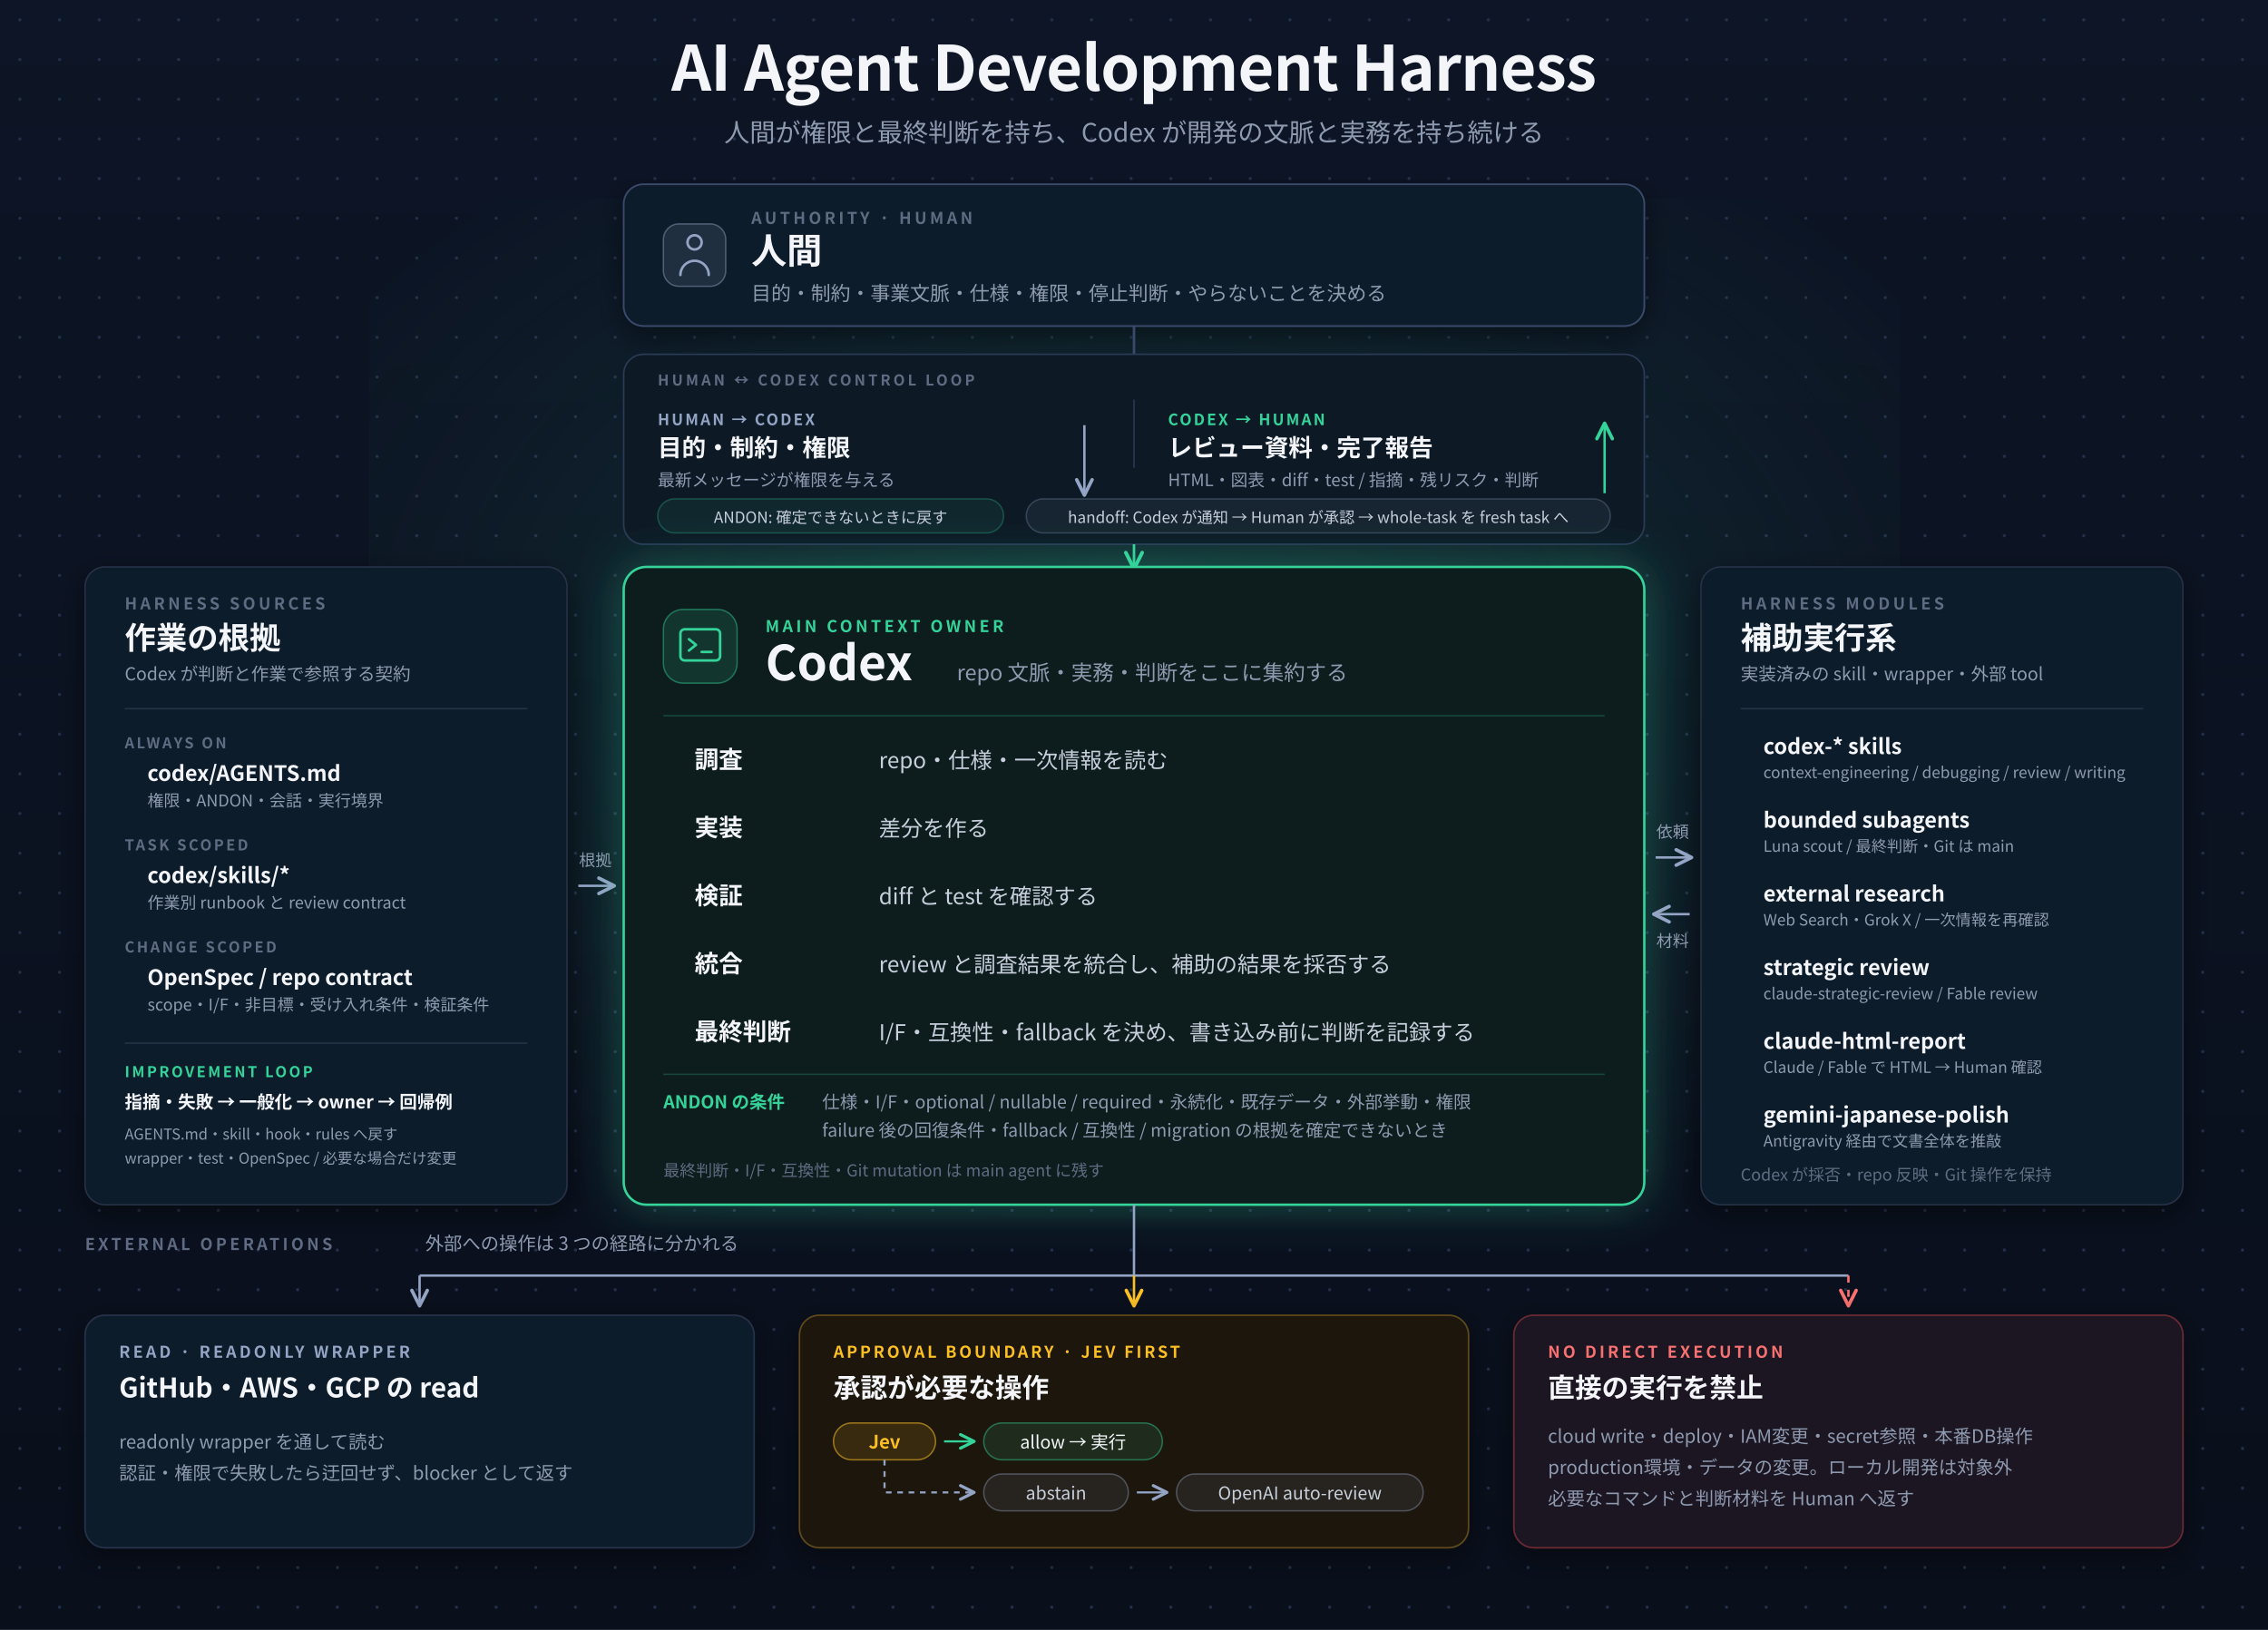
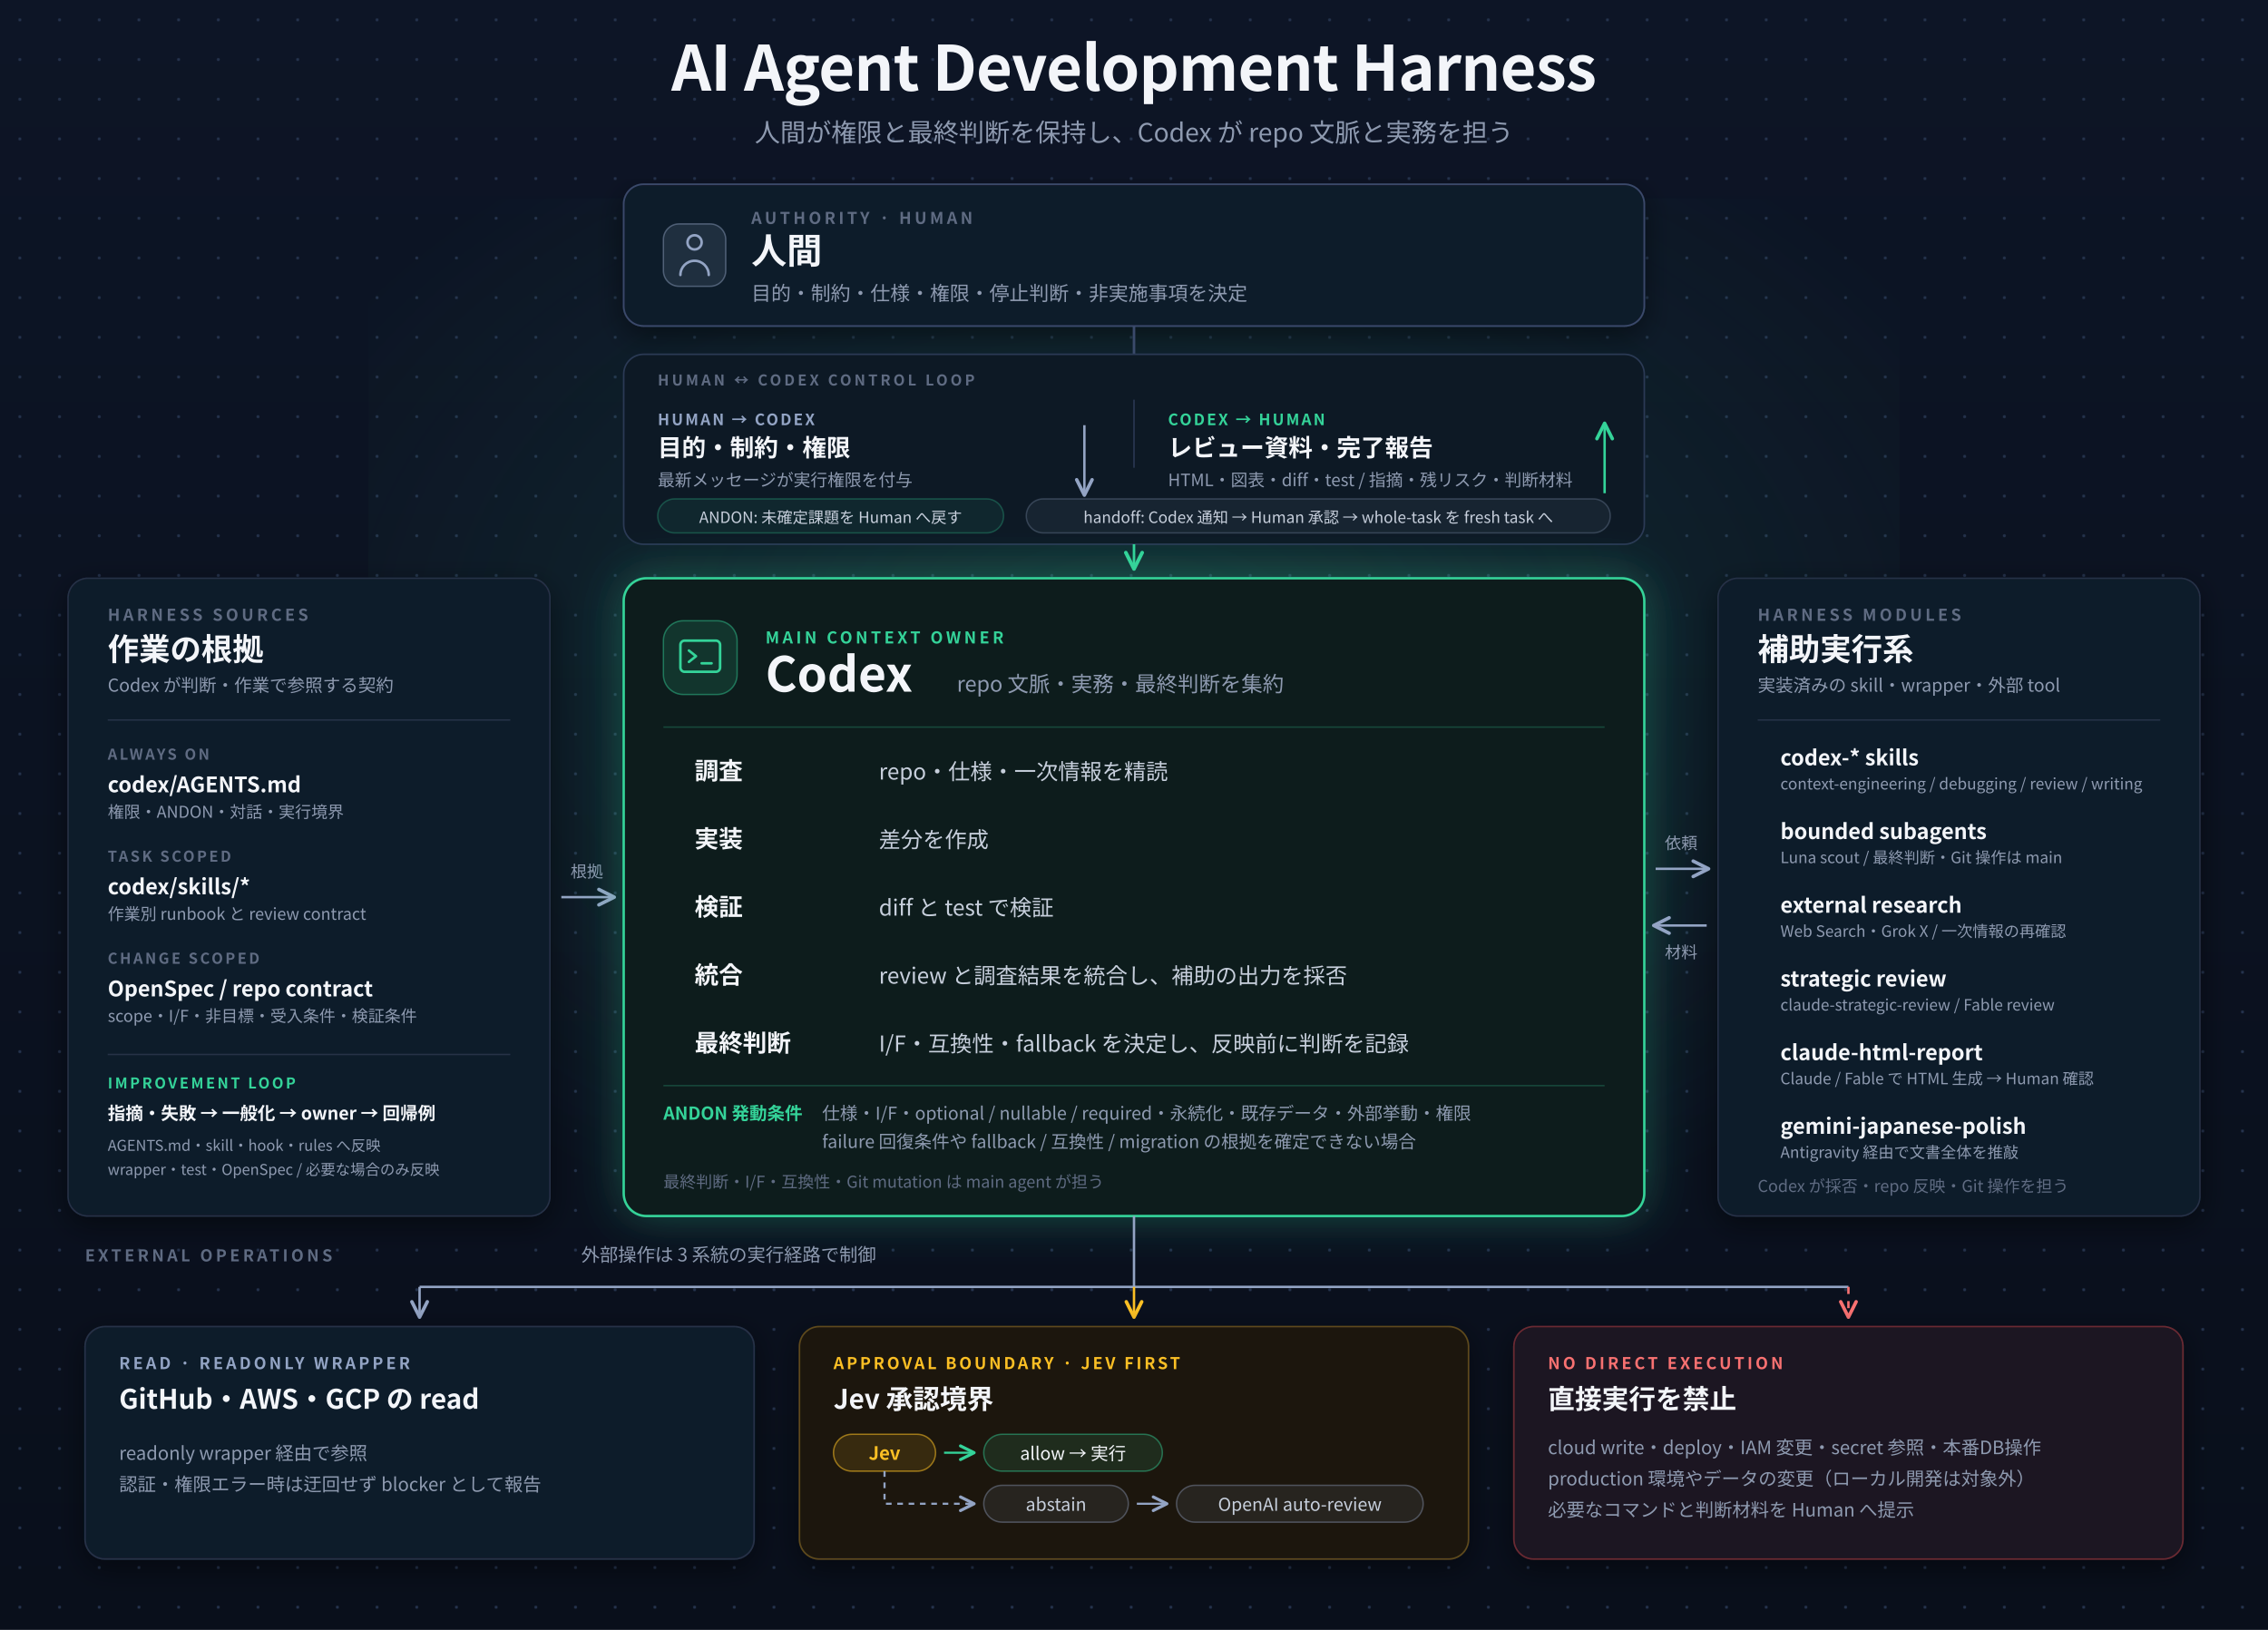
<svg xmlns="http://www.w3.org/2000/svg" viewBox="0 0 1600 1150" width="1600" height="1150" font-family="'Noto Sans JP','Noto Sans CJK JP','Hiragino Sans','Yu Gothic UI','Meiryo',sans-serif" fill="#F3F5F9">
  <defs>
    <linearGradient id="bg" x1="0" y1="0" x2="0" y2="1">
      <stop offset="0" stop-color="#0D1526" />
      <stop offset="1" stop-color="#090F1B" />
    </linearGradient>
    <pattern id="dots" width="28" height="28" patternUnits="userSpaceOnUse">
      <circle cx="14" cy="14" r="1.1" fill="#233049" />
    </pattern>
    <radialGradient id="glow" cx="0.5" cy="0.45" r="0.62">
      <stop offset="0" stop-color="#34D399" stop-opacity="0.15" />
      <stop offset="1" stop-color="#34D399" stop-opacity="0" />
    </radialGradient>
    <filter id="shadow" x="-10%" y="-10%" width="120%" height="130%">
      <feDropShadow dx="0" dy="6" stdDeviation="10" flood-color="#000" flood-opacity="0.45" />
    </filter>
    <filter id="gglow" x="-20%" y="-20%" width="140%" height="140%">
      <feDropShadow dx="0" dy="0" stdDeviation="16" flood-color="#34D399" flood-opacity="0.32" />
    </filter>
    <marker id="a-w" viewBox="0 0 10 10" refX="8" refY="5" markerWidth="8" markerHeight="8" orient="auto-start-reverse">
      <path d="M1,1 L9,5 L1,9" fill="none" stroke="#93A4C4" stroke-width="1.8" stroke-linecap="round" stroke-linejoin="round" />
    </marker>
    <marker id="a-g" viewBox="0 0 10 10" refX="8" refY="5" markerWidth="8" markerHeight="8" orient="auto-start-reverse">
      <path d="M1,1 L9,5 L1,9" fill="none" stroke="#34D399" stroke-width="1.8" stroke-linecap="round" stroke-linejoin="round" />
    </marker>
    <marker id="a-r" viewBox="0 0 10 10" refX="8" refY="5" markerWidth="8" markerHeight="8" orient="auto-start-reverse">
      <path d="M1,1 L9,5 L1,9" fill="none" stroke="#F87171" stroke-width="1.8" stroke-linecap="round" stroke-linejoin="round" />
    </marker>
    <marker id="a-y" viewBox="0 0 10 10" refX="8" refY="5" markerWidth="8" markerHeight="8" orient="auto-start-reverse">
      <path d="M1,1 L9,5 L1,9" fill="none" stroke="#FBBF24" stroke-width="1.8" stroke-linecap="round" stroke-linejoin="round" />
    </marker>
  </defs>
  <rect width="1600" height="1150" fill="url(#bg)" />
  <rect width="1600" height="1150" fill="url(#dots)" />
  <rect x="260" y="140" width="1080" height="720" fill="url(#glow)" />
  <text x="800" y="64" text-anchor="middle" font-size="44" font-weight="700" letter-spacing="-0.5">AI Agent Development Harness</text>
-   <text x="800" y="100" text-anchor="middle" font-size="18" fill="#8E9AB0">人間が権限と最終判断を持ち、Codex が開発の文脈と実務を持ち続ける</text>
+   <text x="800" y="100" text-anchor="middle" font-size="18" fill="#8E9AB0">人間が権限と最終判断を保持し、Codex が repo 文脈と実務を担う</text>
  <rect x="440" y="130" width="720" height="100" rx="14" fill="#111A2B" stroke="#3A4A6B" stroke-width="1.2" filter="url(#shadow)" />
  <rect x="468" y="158" width="44" height="44" rx="11" fill="#93A4C4" fill-opacity="0.14" stroke="#93A4C4" stroke-opacity="0.45" />
  <circle cx="490" cy="171" r="5" fill="none" stroke="#93A4C4" stroke-width="1.8" />
  <path d="M480 194a10 10 0 0 1 20 0" fill="none" stroke="#93A4C4" stroke-width="1.8" stroke-linecap="round" />
  <text x="530" y="158" font-size="11.5" font-weight="700" letter-spacing="2.2" fill="#5F6B82">AUTHORITY · HUMAN</text>
  <text x="530" y="186" font-size="25" font-weight="700">人間</text>
-   <text x="530" y="212" font-size="14" fill="#8E9AB0">目的・制約・事業文脈・仕様・権限・停止判断・やらないことを決める</text>
+   <text x="530" y="212" font-size="14" fill="#8E9AB0">目的・制約・仕様・権限・停止判断・非実施事項を決定</text>
  <line x1="800" y1="230" x2="800" y2="250" stroke="#3A4A6B" stroke-width="1.8" />
  <rect x="440" y="250" width="720" height="134" rx="14" fill="#0D1925" stroke="#2B3A55" stroke-width="1.1" />
  <text x="464" y="272" font-size="10.5" font-weight="700" letter-spacing="2" fill="#5F6B82">HUMAN ↔ CODEX CONTROL LOOP</text>
  <line x1="800" y1="282" x2="800" y2="330" stroke="#2B3A55" />
  <text x="464" y="300" font-size="11" font-weight="700" letter-spacing="1.4" fill="#93A4C4">HUMAN → CODEX</text>
  <text x="464" y="322" font-size="17" font-weight="700">目的・制約・権限</text>
-   <text x="464" y="343" font-size="12" fill="#8E9AB0">最新メッセージが権限を与える</text>
+   <text x="464" y="343" font-size="12" fill="#8E9AB0">最新メッセージが実行権限を付与</text>
  <line x1="765" y1="300" x2="765" y2="348" stroke="#93A4C4" stroke-width="1.7" marker-end="url(#a-w)" />
  <text x="824" y="300" font-size="11" font-weight="700" letter-spacing="1.4" fill="#34D399">CODEX → HUMAN</text>
  <text x="824" y="322" font-size="17" font-weight="700">レビュー資料・完了報告</text>
-   <text x="824" y="343" font-size="12" fill="#8E9AB0">HTML・図表・diff・test / 指摘・残リスク・判断</text>
+   <text x="824" y="343" font-size="12" fill="#8E9AB0">HTML・図表・diff・test / 指摘・残リスク・判断材料</text>
  <line x1="1132" y1="348" x2="1132" y2="300" stroke="#34D399" stroke-width="1.7" marker-end="url(#a-g)" />
  <rect x="464" y="352" width="244" height="24" rx="12" fill="#34D399" fill-opacity="0.08" stroke="#34D399" stroke-opacity="0.28" />
-   <text x="586" y="369" text-anchor="middle" font-size="11" fill="#C7CFDC">ANDON: 確定できないときに戻す</text>
+   <text x="586" y="369" text-anchor="middle" font-size="11" fill="#C7CFDC">ANDON: 未確定課題を Human へ戻す</text>
  <rect x="724" y="352" width="412" height="24" rx="12" fill="#93A4C4" fill-opacity="0.08" stroke="#93A4C4" stroke-opacity="0.28" />
-   <text x="930" y="369" text-anchor="middle" font-size="11" fill="#C7CFDC">handoff: Codex が通知 → Human が承認 → whole-task を fresh task へ</text>
+   <text x="930" y="369" text-anchor="middle" font-size="11" fill="#C7CFDC">handoff: Codex 通知 → Human 承認 → whole-task を fresh task へ</text>
  <line x1="800" y1="384" x2="800" y2="400" stroke="#34D399" stroke-width="1.8" marker-end="url(#a-g)" />
-   <rect x="60" y="400" width="340" height="450" rx="14" fill="#111A2B" stroke="#263247" filter="url(#shadow)" />
-   <text x="88" y="430" font-size="11.5" font-weight="700" letter-spacing="2.2" fill="#5F6B82">HARNESS SOURCES</text>
-   <text x="88" y="458" font-size="22" font-weight="700">作業の根拠</text>
-   <text x="88" y="480" font-size="12.5" fill="#8E9AB0">Codex が判断と作業で参照する契約</text>
-   <line x1="88" y1="500" x2="372" y2="500" stroke="#263247" />
-   <text x="88" y="528" font-size="10.5" font-weight="700" letter-spacing="1.6" fill="#5F6B82">ALWAYS ON</text>
-   <text x="104" y="551" font-size="15" font-weight="700">codex/AGENTS.md</text>
-   <text x="104" y="569" font-size="11.5" fill="#8E9AB0">権限・ANDON・会話・実行境界</text>
-   <text x="88" y="600" font-size="10.5" font-weight="700" letter-spacing="1.6" fill="#5F6B82">TASK SCOPED</text>
-   <text x="104" y="623" font-size="15" font-weight="700">codex/skills/*</text>
-   <text x="104" y="641" font-size="11.5" fill="#8E9AB0">作業別 runbook と review contract</text>
-   <text x="88" y="672" font-size="10.5" font-weight="700" letter-spacing="1.6" fill="#5F6B82">CHANGE SCOPED</text>
-   <text x="104" y="695" font-size="15" font-weight="700">OpenSpec / repo contract</text>
-   <text x="104" y="713" font-size="11.5" fill="#8E9AB0">scope・I/F・非目標・受け入れ条件・検証条件</text>
-   <line x1="88" y1="736" x2="372" y2="736" stroke="#263247" />
-   <text x="88" y="760" font-size="10.5" font-weight="700" letter-spacing="1.6" fill="#34D399">IMPROVEMENT LOOP</text>
-   <text x="88" y="782" font-size="12.5" font-weight="700">指摘・失敗 → 一般化 → owner → 回帰例</text>
-   <text x="88" y="804" font-size="10.5" fill="#8E9AB0">AGENTS.md・skill・hook・rules へ戻す</text>
-   <text x="88" y="821" font-size="10.5" fill="#8E9AB0">wrapper・test・OpenSpec / 必要な場合だけ変更</text>
-   <line x1="408" y1="625" x2="432" y2="625" stroke="#93A4C4" stroke-width="1.7" marker-end="url(#a-w)" />
-   <text x="420" y="611" text-anchor="middle" font-size="11.5" fill="#8E9AB0">根拠</text>
-   <rect x="440" y="400" width="720" height="450" rx="16" fill="#0E1F1C" stroke="#34D399" stroke-width="1.7" filter="url(#gglow)" />
-   <rect x="468" y="430" width="52" height="52" rx="14" fill="#34D399" fill-opacity="0.14" stroke="#34D399" stroke-opacity="0.45" />
-   <rect x="480" y="444" width="28" height="22" rx="3" fill="none" stroke="#34D399" stroke-width="1.8" />
-   <path d="M486 451l5 4-5 4M495 460h7" fill="none" stroke="#34D399" stroke-width="1.8" stroke-linecap="round" stroke-linejoin="round" />
-   <text x="540" y="446" font-size="11.5" font-weight="700" letter-spacing="2.2" fill="#34D399">MAIN CONTEXT OWNER</text>
-   <text x="540" y="480" font-size="34" font-weight="700">Codex</text>
-   <text x="675" y="480" font-size="15" fill="#8E9AB0">repo 文脈・実務・判断をここに集約する</text>
-   <line x1="468" y1="505" x2="1132" y2="505" stroke="#34D399" stroke-opacity="0.25" />
-   <text x="490" y="542" font-size="17" font-weight="700">調査</text>
-   <text x="620" y="542" font-size="15.5" fill="#C7CFDC">repo・仕様・一次情報を読む</text>
-   <text x="490" y="590" font-size="17" font-weight="700">実装</text>
-   <text x="620" y="590" font-size="15.5" fill="#C7CFDC">差分を作る</text>
-   <text x="490" y="638" font-size="17" font-weight="700">検証</text>
-   <text x="620" y="638" font-size="15.5" fill="#C7CFDC">diff と test を確認する</text>
-   <text x="490" y="686" font-size="17" font-weight="700">統合</text>
-   <text x="620" y="686" font-size="15.5" fill="#C7CFDC">review と調査結果を統合し、補助の結果を採否する</text>
-   <text x="490" y="734" font-size="17" font-weight="700">最終判断</text>
-   <text x="620" y="734" font-size="15.5" fill="#C7CFDC">I/F・互換性・fallback を決め、書き込み前に判断を記録する</text>
-   <line x1="468" y1="758" x2="1132" y2="758" stroke="#34D399" stroke-opacity="0.25" />
-   <text x="468" y="782" font-size="12.5" font-weight="700" fill="#34D399">ANDON の条件</text>
-   <text x="580" y="782" font-size="12.5" fill="#8E9AB0">仕様・I/F・optional / nullable / required・永続化・既存データ・外部挙動・権限</text>
-   <text x="580" y="802" font-size="12.5" fill="#8E9AB0">failure 後の回復条件・fallback / 互換性 / migration の根拠を確定できないとき</text>
-   <text x="468" y="830" font-size="11.5" fill="#5F6B82">最終判断・I/F・互換性・Git mutation は main agent に残す</text>
-   <rect x="1200" y="400" width="340" height="450" rx="14" fill="#111A2B" stroke="#263247" filter="url(#shadow)" />
-   <text x="1228" y="430" font-size="11.5" font-weight="700" letter-spacing="2.2" fill="#5F6B82">HARNESS MODULES</text>
-   <text x="1228" y="458" font-size="22" font-weight="700">補助実行系</text>
-   <text x="1228" y="480" font-size="12.5" fill="#8E9AB0">実装済みの skill・wrapper・外部 tool</text>
-   <line x1="1228" y1="500" x2="1512" y2="500" stroke="#263247" />
-   <text x="1244" y="532" font-size="15" font-weight="700">codex-* skills</text>
-   <text x="1244" y="549" font-size="11" fill="#8E9AB0">context-engineering / debugging / review / writing</text>
-   <text x="1244" y="584" font-size="15" font-weight="700">bounded subagents</text>
-   <text x="1244" y="601" font-size="11" fill="#8E9AB0">Luna scout / 最終判断・Git は main</text>
-   <text x="1244" y="636" font-size="15" font-weight="700">external research</text>
-   <text x="1244" y="653" font-size="11" fill="#8E9AB0">Web Search・Grok X / 一次情報を再確認</text>
-   <text x="1244" y="688" font-size="15" font-weight="700">strategic review</text>
-   <text x="1244" y="705" font-size="11" fill="#8E9AB0">claude-strategic-review / Fable review</text>
-   <text x="1244" y="740" font-size="15" font-weight="700">claude-html-report</text>
-   <text x="1244" y="757" font-size="11" fill="#8E9AB0">Claude / Fable で HTML → Human 確認</text>
-   <text x="1244" y="792" font-size="15" font-weight="700">gemini-japanese-polish</text>
-   <text x="1244" y="809" font-size="11" fill="#8E9AB0">Antigravity 経由で文書全体を推敲</text>
-   <line x1="1168" y1="605" x2="1192" y2="605" stroke="#93A4C4" stroke-width="1.7" marker-end="url(#a-w)" />
-   <text x="1180" y="591" text-anchor="middle" font-size="11.5" fill="#8E9AB0">依頼</text>
-   <line x1="1192" y1="645" x2="1168" y2="645" stroke="#93A4C4" stroke-width="1.7" marker-end="url(#a-w)" />
-   <text x="1180" y="668" text-anchor="middle" font-size="11.5" fill="#8E9AB0">材料</text>
-   <text x="1228" y="833" font-size="11.5" fill="#5F6B82">Codex が採否・repo 反映・Git 操作を保持</text>
-   <text x="60" y="882" font-size="11.5" font-weight="700" letter-spacing="2.2" fill="#5F6B82">EXTERNAL OPERATIONS</text>
-   <text x="300" y="882" font-size="13" fill="#8E9AB0">外部への操作は 3 つの経路に分かれる</text>
-   <line x1="800" y1="850" x2="800" y2="900" stroke="#93A4C4" stroke-width="1.7" />
-   <line x1="296" y1="900" x2="1304" y2="900" stroke="#93A4C4" stroke-width="1.7" />
-   <line x1="296" y1="900" x2="296" y2="920" stroke="#93A4C4" stroke-width="1.7" marker-end="url(#a-w)" />
-   <line x1="800" y1="900" x2="800" y2="920" stroke="#FBBF24" stroke-width="1.7" marker-end="url(#a-y)" />
-   <line x1="1304" y1="900" x2="1304" y2="920" stroke="#F87171" stroke-width="1.7" stroke-dasharray="5 5" marker-end="url(#a-r)" />
-   <rect x="60" y="928" width="472" height="164" rx="14" fill="#111A2B" stroke="#263247" stroke-width="1.1" filter="url(#shadow)" />
-   <text x="84" y="958" font-size="11.5" font-weight="700" letter-spacing="2" fill="#93A4C4">READ · READONLY WRAPPER</text>
-   <text x="84" y="986" font-size="19" font-weight="700">GitHub・AWS・GCP の read</text>
-   <text x="84" y="1022" font-size="13" fill="#8E9AB0">readonly wrapper を通して読む</text>
-   <text x="84" y="1044" font-size="13" fill="#8E9AB0">認証・権限で失敗したら迂回せず、blocker として返す</text>
-   <rect x="564" y="928" width="472" height="164" rx="14" fill="#1A1710" stroke="#5E4A1B" stroke-width="1.1" filter="url(#shadow)" />
-   <text x="588" y="958" font-size="11.5" font-weight="700" letter-spacing="1.8" fill="#FBBF24">APPROVAL BOUNDARY · JEV FIRST</text>
-   <text x="588" y="986" font-size="19" font-weight="700">承認が必要な操作</text>
-   <rect x="588" y="1004" width="72" height="26" rx="13" fill="#FBBF24" fill-opacity="0.12" stroke="#FBBF24" stroke-opacity="0.55" />
-   <text x="624" y="1022" text-anchor="middle" font-size="13" font-weight="700" fill="#FBBF24">Jev</text>
-   <line x1="666" y1="1017" x2="686" y2="1017" stroke="#34D399" stroke-width="1.5" marker-end="url(#a-g)" />
-   <rect x="694" y="1004" width="126" height="26" rx="13" fill="#34D399" fill-opacity="0.12" stroke="#34D399" stroke-opacity="0.45" />
-   <text x="757" y="1022" text-anchor="middle" font-size="12.5">allow → 実行</text>
-   <path d="M624 1030 V1053 H686" fill="none" stroke="#93A4C4" stroke-width="1.5" stroke-dasharray="4 4" marker-end="url(#a-w)" />
-   <rect x="694" y="1040" width="102" height="26" rx="13" fill="#93A4C4" fill-opacity="0.10" stroke="#93A4C4" stroke-opacity="0.4" />
-   <text x="745" y="1058" text-anchor="middle" font-size="12.5" fill="#C7CFDC">abstain</text>
-   <line x1="802" y1="1053" x2="822" y2="1053" stroke="#93A4C4" stroke-width="1.5" marker-end="url(#a-w)" />
-   <rect x="830" y="1040" width="174" height="26" rx="13" fill="#93A4C4" fill-opacity="0.10" stroke="#93A4C4" stroke-opacity="0.4" />
-   <text x="917" y="1058" text-anchor="middle" font-size="12.5" fill="#C7CFDC">OpenAI auto-review</text>
-   <rect x="1068" y="928" width="472" height="164" rx="14" fill="#1A1220" stroke="#6B2A33" stroke-width="1.1" filter="url(#shadow)" />
-   <text x="1092" y="958" font-size="11.5" font-weight="700" letter-spacing="2" fill="#F87171">NO DIRECT EXECUTION</text>
-   <text x="1092" y="986" font-size="19" font-weight="700">直接の実行を禁止</text>
-   <text x="1092" y="1018" font-size="13" fill="#8E9AB0">cloud write・deploy・IAM変更・secret参照・本番DB操作</text>
-   <text x="1092" y="1040" font-size="13" fill="#8E9AB0">production環境・データの変更。ローカル開発は対象外</text>
-   <text x="1092" y="1062" font-size="13" fill="#8E9AB0">必要なコマンドと判断材料を Human へ返す</text>
+   <rect x="48" y="408" width="340" height="450" rx="14" fill="#111A2B" stroke="#263247" filter="url(#shadow)" />
+   <text x="76" y="438" font-size="11.5" font-weight="700" letter-spacing="2.2" fill="#5F6B82">HARNESS SOURCES</text>
+   <text x="76" y="466" font-size="22" font-weight="700">作業の根拠</text>
+   <text x="76" y="488" font-size="12.5" fill="#8E9AB0">Codex が判断・作業で参照する契約</text>
+   <line x1="76" y1="508" x2="360" y2="508" stroke="#263247" />
+   <text x="76" y="536" font-size="10.5" font-weight="700" letter-spacing="1.6" fill="#5F6B82">ALWAYS ON</text>
+   <text x="76" y="559" font-size="15" font-weight="700">codex/AGENTS.md</text>
+   <text x="76" y="577" font-size="11.5" fill="#8E9AB0">権限・ANDON・対話・実行境界</text>
+   <text x="76" y="608" font-size="10.5" font-weight="700" letter-spacing="1.6" fill="#5F6B82">TASK SCOPED</text>
+   <text x="76" y="631" font-size="15" font-weight="700">codex/skills/*</text>
+   <text x="76" y="649" font-size="11.5" fill="#8E9AB0">作業別 runbook と review contract</text>
+   <text x="76" y="680" font-size="10.5" font-weight="700" letter-spacing="1.6" fill="#5F6B82">CHANGE SCOPED</text>
+   <text x="76" y="703" font-size="15" font-weight="700">OpenSpec / repo contract</text>
+   <text x="76" y="721" font-size="11.5" fill="#8E9AB0">scope・I/F・非目標・受入条件・検証条件</text>
+   <line x1="76" y1="744" x2="360" y2="744" stroke="#263247" />
+   <text x="76" y="768" font-size="10.5" font-weight="700" letter-spacing="1.6" fill="#34D399">IMPROVEMENT LOOP</text>
+   <text x="76" y="790" font-size="12.5" font-weight="700">指摘・失敗 → 一般化 → owner → 回帰例</text>
+   <text x="76" y="812" font-size="10.5" fill="#8E9AB0">AGENTS.md・skill・hook・rules へ反映</text>
+   <text x="76" y="829" font-size="10.5" fill="#8E9AB0">wrapper・test・OpenSpec / 必要な場合のみ反映</text>
+   <line x1="396" y1="633" x2="432" y2="633" stroke="#93A4C4" stroke-width="1.7" marker-end="url(#a-w)" />
+   <text x="414" y="619" text-anchor="middle" font-size="11.5" fill="#8E9AB0">根拠</text>
+   <rect x="440" y="408" width="720" height="450" rx="16" fill="#0E1F1C" stroke="#34D399" stroke-width="1.7" filter="url(#gglow)" />
+   <rect x="468" y="438" width="52" height="52" rx="14" fill="#34D399" fill-opacity="0.14" stroke="#34D399" stroke-opacity="0.45" />
+   <rect x="480" y="452" width="28" height="22" rx="3" fill="none" stroke="#34D399" stroke-width="1.8" />
+   <path d="M486 459l5 4-5 4M495 468h7" fill="none" stroke="#34D399" stroke-width="1.8" stroke-linecap="round" stroke-linejoin="round" />
+   <text x="540" y="454" font-size="11.5" font-weight="700" letter-spacing="2.2" fill="#34D399">MAIN CONTEXT OWNER</text>
+   <text x="540" y="488" font-size="34" font-weight="700">Codex</text>
+   <text x="675" y="488" font-size="15" fill="#8E9AB0">repo 文脈・実務・最終判断を集約</text>
+   <line x1="468" y1="513" x2="1132" y2="513" stroke="#34D399" stroke-opacity="0.25" />
+   <text x="490" y="550" font-size="17" font-weight="700">調査</text>
+   <text x="620" y="550" font-size="15.5" fill="#C7CFDC">repo・仕様・一次情報を精読</text>
+   <text x="490" y="598" font-size="17" font-weight="700">実装</text>
+   <text x="620" y="598" font-size="15.5" fill="#C7CFDC">差分を作成</text>
+   <text x="490" y="646" font-size="17" font-weight="700">検証</text>
+   <text x="620" y="646" font-size="15.5" fill="#C7CFDC">diff と test で検証</text>
+   <text x="490" y="694" font-size="17" font-weight="700">統合</text>
+   <text x="620" y="694" font-size="15.5" fill="#C7CFDC">review と調査結果を統合し、補助の出力を採否</text>
+   <text x="490" y="742" font-size="17" font-weight="700">最終判断</text>
+   <text x="620" y="742" font-size="15.5" fill="#C7CFDC">I/F・互換性・fallback を決定し、反映前に判断を記録</text>
+   <line x1="468" y1="766" x2="1132" y2="766" stroke="#34D399" stroke-opacity="0.25" />
+   <text x="468" y="790" font-size="12.5" font-weight="700" fill="#34D399">ANDON 発動条件</text>
+   <text x="580" y="790" font-size="12.5" fill="#8E9AB0">仕様・I/F・optional / nullable / required・永続化・既存データ・外部挙動・権限</text>
+   <text x="580" y="810" font-size="12.5" fill="#8E9AB0">failure 回復条件や fallback / 互換性 / migration の根拠を確定できない場合</text>
+   <text x="468" y="838" font-size="11.5" fill="#5F6B82">最終判断・I/F・互換性・Git mutation は main agent が担う</text>
+   <rect x="1212" y="408" width="340" height="450" rx="14" fill="#111A2B" stroke="#263247" filter="url(#shadow)" />
+   <text x="1240" y="438" font-size="11.5" font-weight="700" letter-spacing="2.2" fill="#5F6B82">HARNESS MODULES</text>
+   <text x="1240" y="466" font-size="22" font-weight="700">補助実行系</text>
+   <text x="1240" y="488" font-size="12.5" fill="#8E9AB0">実装済みの skill・wrapper・外部 tool</text>
+   <line x1="1240" y1="508" x2="1524" y2="508" stroke="#263247" />
+   <text x="1256" y="540" font-size="15" font-weight="700">codex-* skills</text>
+   <text x="1256" y="557" font-size="11" fill="#8E9AB0">context-engineering / debugging / review / writing</text>
+   <text x="1256" y="592" font-size="15" font-weight="700">bounded subagents</text>
+   <text x="1256" y="609" font-size="11" fill="#8E9AB0">Luna scout / 最終判断・Git 操作は main</text>
+   <text x="1256" y="644" font-size="15" font-weight="700">external research</text>
+   <text x="1256" y="661" font-size="11" fill="#8E9AB0">Web Search・Grok X / 一次情報の再確認</text>
+   <text x="1256" y="696" font-size="15" font-weight="700">strategic review</text>
+   <text x="1256" y="713" font-size="11" fill="#8E9AB0">claude-strategic-review / Fable review</text>
+   <text x="1256" y="748" font-size="15" font-weight="700">claude-html-report</text>
+   <text x="1256" y="765" font-size="11" fill="#8E9AB0">Claude / Fable で HTML 生成 → Human 確認</text>
+   <text x="1256" y="800" font-size="15" font-weight="700">gemini-japanese-polish</text>
+   <text x="1256" y="817" font-size="11" fill="#8E9AB0">Antigravity 経由で文書全体を推敲</text>
+   <line x1="1168" y1="613" x2="1204" y2="613" stroke="#93A4C4" stroke-width="1.7" marker-end="url(#a-w)" />
+   <text x="1186" y="599" text-anchor="middle" font-size="11.5" fill="#8E9AB0">依頼</text>
+   <line x1="1204" y1="653" x2="1168" y2="653" stroke="#93A4C4" stroke-width="1.7" marker-end="url(#a-w)" />
+   <text x="1186" y="676" text-anchor="middle" font-size="11.5" fill="#8E9AB0">材料</text>
+   <text x="1240" y="841" font-size="11.5" fill="#5F6B82">Codex が採否・repo 反映・Git 操作を担う</text>
+   <text x="60" y="890" font-size="11.5" font-weight="700" letter-spacing="2.2" fill="#5F6B82">EXTERNAL OPERATIONS</text>
+   <text x="410" y="890" font-size="13" fill="#8E9AB0">外部操作は 3 系統の実行経路で制御</text>
+   <line x1="800" y1="858" x2="800" y2="908" stroke="#93A4C4" stroke-width="1.7" />
+   <line x1="296" y1="908" x2="1304" y2="908" stroke="#93A4C4" stroke-width="1.7" />
+   <line x1="296" y1="908" x2="296" y2="928" stroke="#93A4C4" stroke-width="1.7" marker-end="url(#a-w)" />
+   <line x1="800" y1="908" x2="800" y2="928" stroke="#FBBF24" stroke-width="1.7" marker-end="url(#a-y)" />
+   <line x1="1304" y1="908" x2="1304" y2="928" stroke="#F87171" stroke-width="1.7" stroke-dasharray="5 5" marker-end="url(#a-r)" />
+   <rect x="60" y="936" width="472" height="164" rx="14" fill="#111A2B" stroke="#263247" stroke-width="1.1" filter="url(#shadow)" />
+   <text x="84" y="966" font-size="11.5" font-weight="700" letter-spacing="2" fill="#93A4C4">READ · READONLY WRAPPER</text>
+   <text x="84" y="994" font-size="19" font-weight="700">GitHub・AWS・GCP の read</text>
+   <text x="84" y="1030" font-size="13" fill="#8E9AB0">readonly wrapper 経由で参照</text>
+   <text x="84" y="1052" font-size="13" fill="#8E9AB0">認証・権限エラー時は迂回せず blocker として報告</text>
+   <rect x="564" y="936" width="472" height="164" rx="14" fill="#1A1710" stroke="#5E4A1B" stroke-width="1.1" filter="url(#shadow)" />
+   <text x="588" y="966" font-size="11.5" font-weight="700" letter-spacing="1.8" fill="#FBBF24">APPROVAL BOUNDARY · JEV FIRST</text>
+   <text x="588" y="994" font-size="19" font-weight="700">Jev 承認境界</text>
+   <rect x="588" y="1012" width="72" height="26" rx="13" fill="#FBBF24" fill-opacity="0.12" stroke="#FBBF24" stroke-opacity="0.55" />
+   <text x="624" y="1030" text-anchor="middle" font-size="13" font-weight="700" fill="#FBBF24">Jev</text>
+   <line x1="666" y1="1025" x2="686" y2="1025" stroke="#34D399" stroke-width="1.5" marker-end="url(#a-g)" />
+   <rect x="694" y="1012" width="126" height="26" rx="13" fill="#34D399" fill-opacity="0.12" stroke="#34D399" stroke-opacity="0.45" />
+   <text x="757" y="1030" text-anchor="middle" font-size="12.5">allow → 実行</text>
+   <path d="M624 1038 V1061 H686" fill="none" stroke="#93A4C4" stroke-width="1.5" stroke-dasharray="4 4" marker-end="url(#a-w)" />
+   <rect x="694" y="1048" width="102" height="26" rx="13" fill="#93A4C4" fill-opacity="0.10" stroke="#93A4C4" stroke-opacity="0.4" />
+   <text x="745" y="1066" text-anchor="middle" font-size="12.5" fill="#C7CFDC">abstain</text>
+   <line x1="802" y1="1061" x2="822" y2="1061" stroke="#93A4C4" stroke-width="1.5" marker-end="url(#a-w)" />
+   <rect x="830" y="1048" width="174" height="26" rx="13" fill="#93A4C4" fill-opacity="0.10" stroke="#93A4C4" stroke-opacity="0.4" />
+   <text x="917" y="1066" text-anchor="middle" font-size="12.5" fill="#C7CFDC">OpenAI auto-review</text>
+   <rect x="1068" y="936" width="472" height="164" rx="14" fill="#1A1220" stroke="#6B2A33" stroke-width="1.1" filter="url(#shadow)" />
+   <text x="1092" y="966" font-size="11.5" font-weight="700" letter-spacing="2" fill="#F87171">NO DIRECT EXECUTION</text>
+   <text x="1092" y="994" font-size="19" font-weight="700">直接実行を禁止</text>
+   <text x="1092" y="1026" font-size="13" fill="#8E9AB0">cloud write・deploy・IAM 変更・secret 参照・本番DB操作</text>
+   <text x="1092" y="1048" font-size="13" fill="#8E9AB0">production 環境やデータの変更（ローカル開発は対象外）</text>
+   <text x="1092" y="1070" font-size="13" fill="#8E9AB0">必要なコマンドと判断材料を Human へ提示</text>
</svg>
